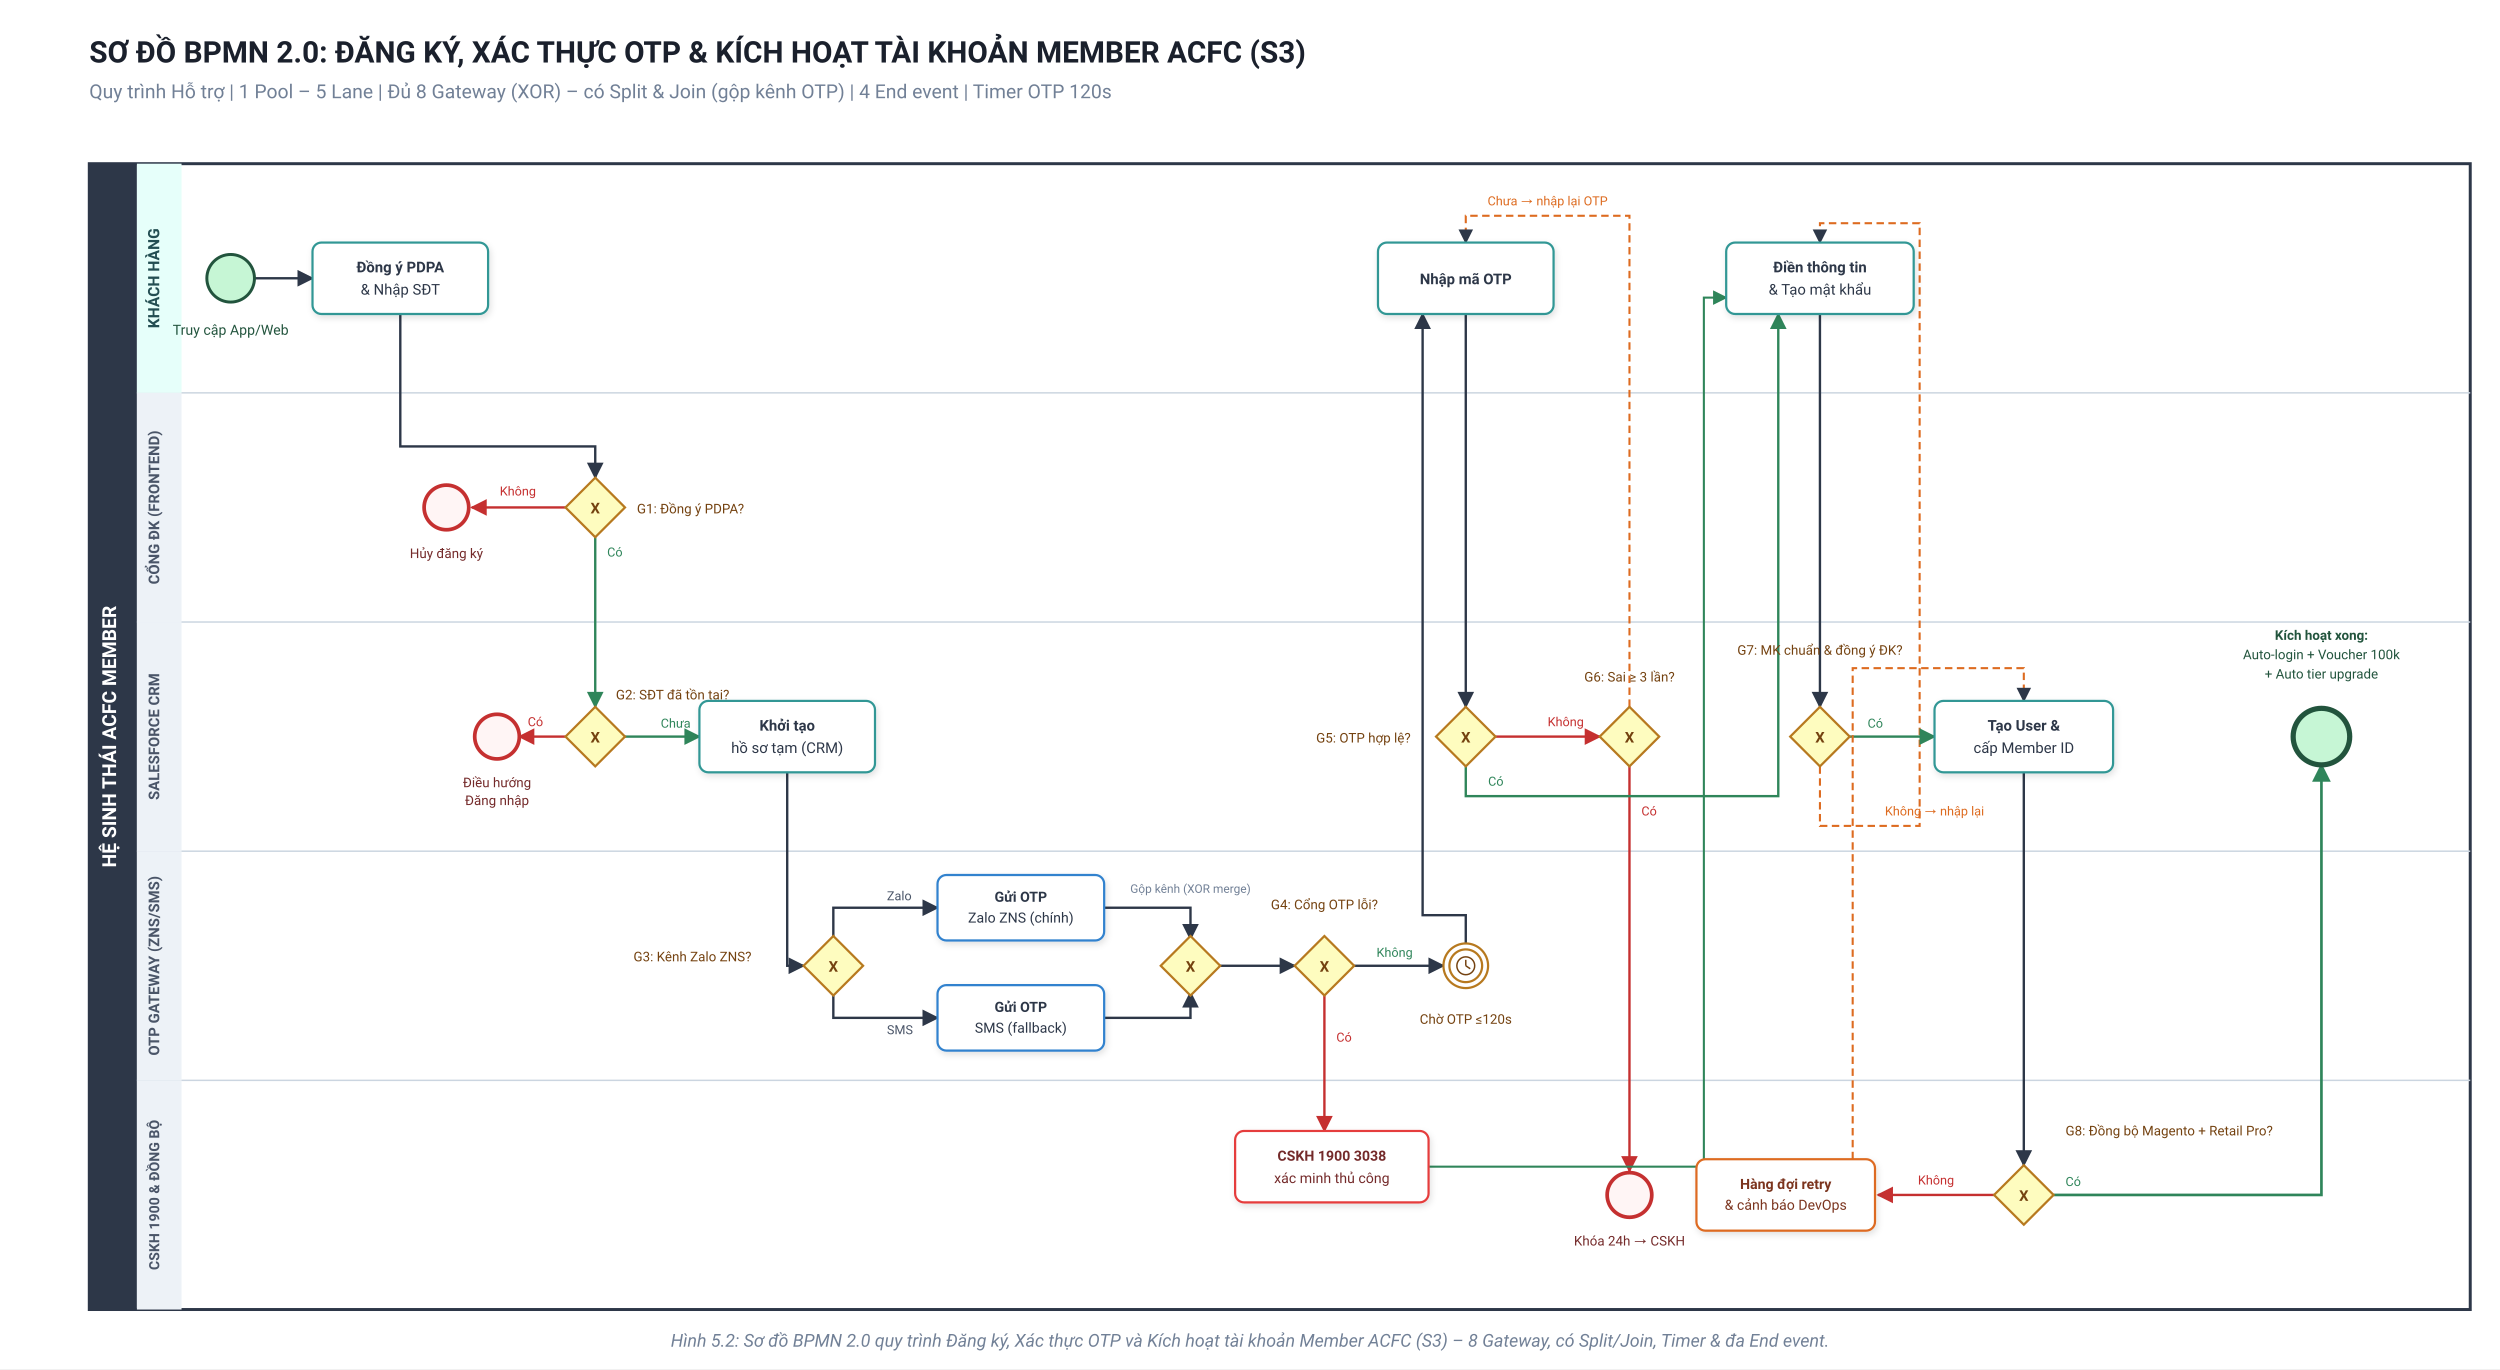
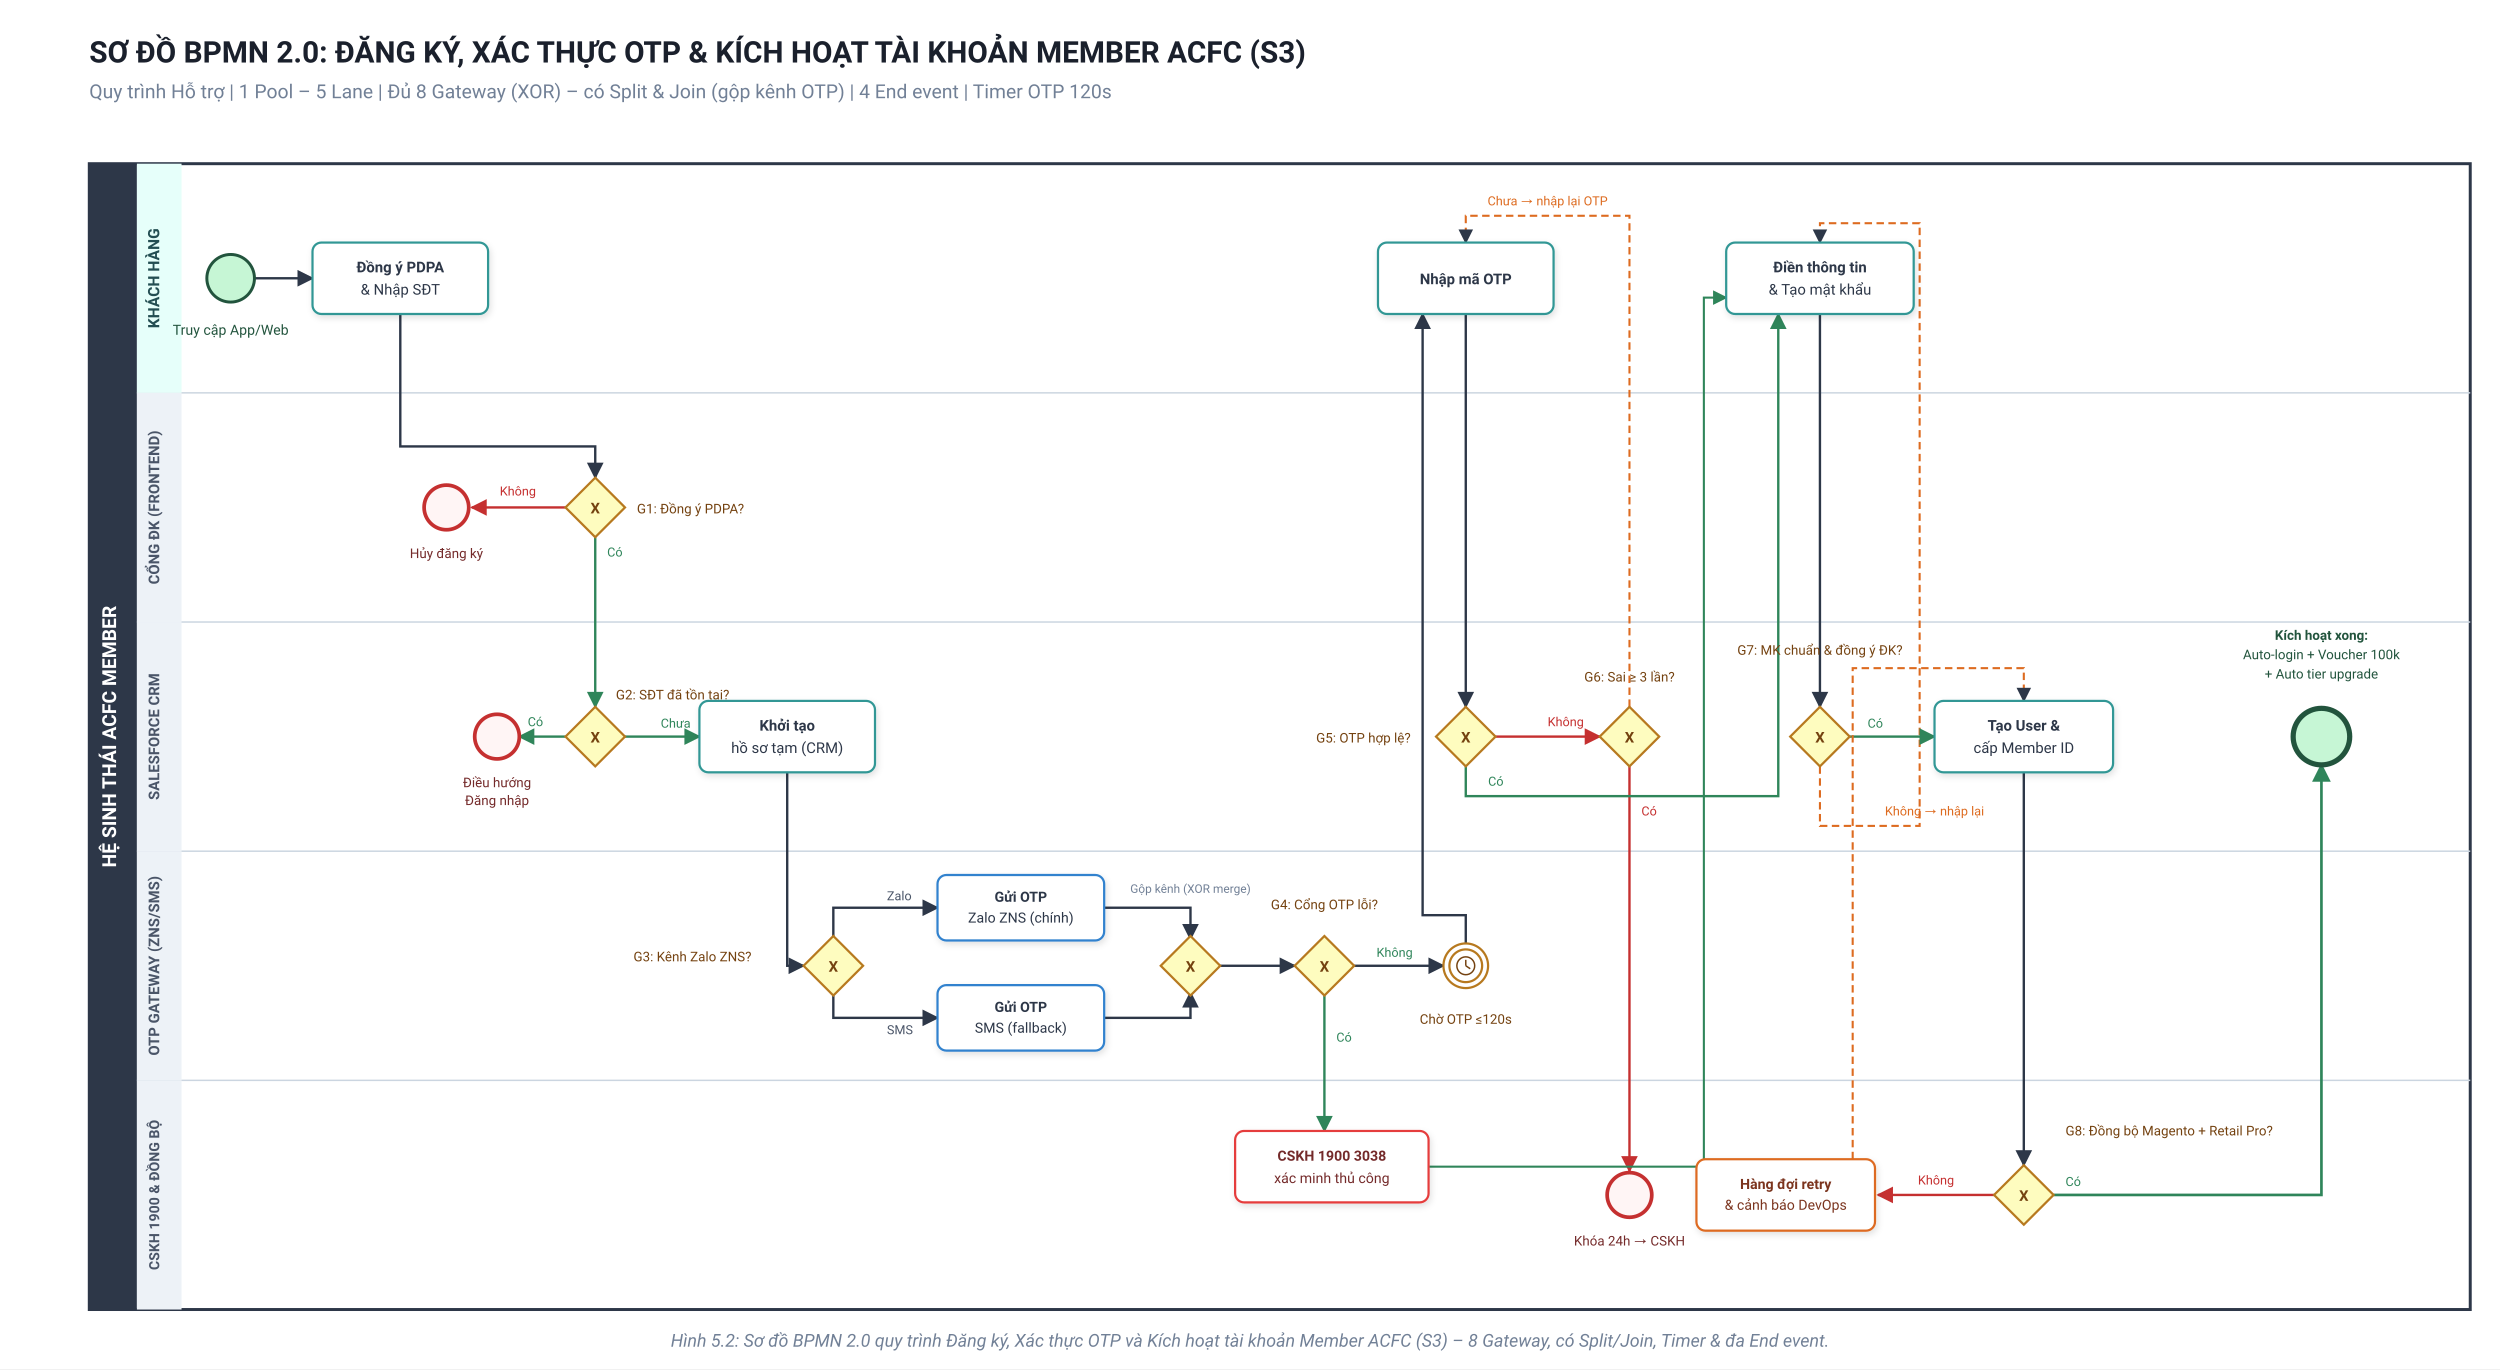
<svg xmlns="http://www.w3.org/2000/svg" width="1680" height="920" viewBox="0 0 1680 920" font-family="-apple-system, BlinkMacSystemFont, 'Segoe UI', Roboto, Helvetica, Arial, sans-serif">
  <defs>
    <marker id="arrow" viewBox="0 0 10 10" refX="9" refY="5" markerWidth="7" markerHeight="7" orient="auto">
      <path d="M 0 0 L 10 5 L 0 10 z" fill="#2d3748" />
    </marker>
    <marker id="arrowG" viewBox="0 0 10 10" refX="9" refY="5" markerWidth="7" markerHeight="7" orient="auto">
      <path d="M 0 0 L 10 5 L 0 10 z" fill="#2f855a" />
    </marker>
    <marker id="arrowR" viewBox="0 0 10 10" refX="9" refY="5" markerWidth="7" markerHeight="7" orient="auto">
      <path d="M 0 0 L 10 5 L 0 10 z" fill="#c53030" />
    </marker>
    <filter id="sh" x="-6%" y="-6%" width="112%" height="118%" filterUnits="userSpaceOnUse">
      <feDropShadow dx="1" dy="2" stdDeviation="2" flood-color="#000" flood-opacity="0.12" />
    </filter>
  </defs>
  <rect width="1680" height="920" fill="#ffffff" />
  <text x="60" y="42" font-size="20" font-weight="bold" fill="#1a202c">SƠ ĐỒ BPMN 2.0: ĐĂNG KÝ, XÁC THỰC OTP &amp; KÍCH HOẠT TÀI KHOẢN MEMBER ACFC (S3)</text>
  <text x="60" y="66" font-size="13" fill="#718096">Quy trình Hỗ trợ | 1 Pool – 5 Lane | Đủ 8 Gateway (XOR) – có Split &amp; Join (gộp kênh OTP) | 4 End event | Timer OTP 120s</text>
  <rect x="60" y="110" width="1600" height="770" fill="#ffffff" stroke="#2d3748" stroke-width="2" />
  <rect x="60" y="110" width="32" height="770" fill="#2d3748" />
  <text x="78" y="495" font-size="13" font-weight="bold" fill="#ffffff" transform="rotate(-90 78 495)" text-anchor="middle">HỆ SINH THÁI ACFC MEMBER</text>
  <line x1="92" y1="264" x2="1660" y2="264" stroke="#cbd5e0" stroke-width="1" />
  <line x1="92" y1="418" x2="1660" y2="418" stroke="#cbd5e0" stroke-width="1" />
  <line x1="92" y1="572" x2="1660" y2="572" stroke="#cbd5e0" stroke-width="1" />
  <line x1="92" y1="726" x2="1660" y2="726" stroke="#cbd5e0" stroke-width="1" />
  <rect x="92" y="110" width="30" height="154" fill="#e6fffa" />
  <text x="107" y="187" font-size="10.5" font-weight="bold" fill="#234e52" transform="rotate(-90 107 187)" text-anchor="middle">KHÁCH HÀNG</text>
  <rect x="92" y="264" width="30" height="154" fill="#edf2f7" />
  <text x="107" y="341" font-size="10" font-weight="bold" fill="#4a5568" transform="rotate(-90 107 341)" text-anchor="middle">CỔNG ĐK (FRONTEND)</text>
  <rect x="92" y="418" width="30" height="154" fill="#edf2f7" />
  <text x="107" y="495" font-size="10" font-weight="bold" fill="#4a5568" transform="rotate(-90 107 495)" text-anchor="middle">SALESFORCE CRM</text>
  <rect x="92" y="572" width="30" height="154" fill="#edf2f7" />
  <text x="107" y="649" font-size="10" font-weight="bold" fill="#4a5568" transform="rotate(-90 107 649)" text-anchor="middle">OTP GATEWAY (ZNS/SMS)</text>
  <rect x="92" y="726" width="30" height="154" fill="#edf2f7" />
  <text x="107" y="803" font-size="9.5" font-weight="bold" fill="#4a5568" transform="rotate(-90 107 803)" text-anchor="middle">CSKH 1900 &amp; ĐỒNG BỘ</text>
  <line x1="171" y1="187" x2="210" y2="187" stroke="#2d3748" stroke-width="1.6" marker-end="url(#arrow)" />
  <path d="M 269 211 L 269 300 L 400 300 L 400 321" fill="none" stroke="#2d3748" stroke-width="1.6" marker-end="url(#arrow)" />
  <line x1="380" y1="341" x2="317" y2="341" stroke="#c53030" stroke-width="1.6" marker-end="url(#arrowR)" />
  <line x1="400" y1="361" x2="400" y2="475" stroke="#2f855a" stroke-width="1.6" marker-end="url(#arrowG)" />
-   <line x1="380" y1="495" x2="349" y2="495" stroke="#c53030" stroke-width="1.6" marker-end="url(#arrowR)" />
+   <line x1="380" y1="495" x2="349" y2="495" stroke="#2f855a" stroke-width="1.6" marker-end="url(#arrowG)" />
  <line x1="420" y1="495" x2="470" y2="495" stroke="#2f855a" stroke-width="1.6" marker-end="url(#arrowG)" />
  <path d="M 529 519 L 529 649 L 540 649" fill="none" stroke="#2d3748" stroke-width="1.6" marker-end="url(#arrow)" />
  <path d="M 560 629 L 560 610 L 630 610" fill="none" stroke="#2d3748" stroke-width="1.6" marker-end="url(#arrow)" />
  <path d="M 560 669 L 560 684 L 630 684" fill="none" stroke="#2d3748" stroke-width="1.6" marker-end="url(#arrow)" />
  <path d="M 742 610 L 800 610 L 800 631" fill="none" stroke="#2d3748" stroke-width="1.6" marker-end="url(#arrow)" />
  <path d="M 742 684 L 800 684 L 800 667" fill="none" stroke="#2d3748" stroke-width="1.6" marker-end="url(#arrow)" />
  <line x1="820" y1="649" x2="870" y2="649" stroke="#2d3748" stroke-width="1.6" marker-end="url(#arrow)" />
-   <path d="M 890 669 L 890 760" fill="none" stroke="#c53030" stroke-width="1.6" marker-end="url(#arrowR)" />
+   <path d="M 890 669 L 890 760" fill="none" stroke="#2f855a" stroke-width="1.6" marker-end="url(#arrowG)" />
  <line x1="910" y1="649" x2="970" y2="649" stroke="#2d3748" stroke-width="1.6" marker-end="url(#arrow)" />
  <path d="M 985 634 L 985 615 L 956 615 L 956 211" fill="none" stroke="#2d3748" stroke-width="1.6" marker-end="url(#arrow)" />
  <line x1="985" y1="211" x2="985" y2="475" stroke="#2d3748" stroke-width="1.6" marker-end="url(#arrow)" />
  <line x1="1005" y1="495" x2="1075" y2="495" stroke="#c53030" stroke-width="1.6" marker-end="url(#arrowR)" />
  <path d="M 1095 515 L 1095 787" fill="none" stroke="#c53030" stroke-width="1.6" marker-end="url(#arrowR)" />
  <path d="M 1095 475 L 1095 145 L 985 145 L 985 163" fill="none" stroke="#dd6b20" stroke-width="1.4" stroke-dasharray="5 3" marker-end="url(#arrow)" />
  <path d="M 985 515 L 985 535 L 1195 535 L 1195 211" fill="none" stroke="#2f855a" stroke-width="1.6" marker-end="url(#arrowG)" />
  <path d="M 960 784 L 1145 784 L 1145 200 L 1160 200" fill="none" stroke="#2f855a" stroke-width="1.4" marker-end="url(#arrowG)" />
  <line x1="1223" y1="211" x2="1223" y2="475" stroke="#2d3748" stroke-width="1.6" marker-end="url(#arrow)" />
  <path d="M 1223 515 L 1223 555 L 1290 555 L 1290 150 L 1223 150 L 1223 163" fill="none" stroke="#dd6b20" stroke-width="1.4" stroke-dasharray="5 3" marker-end="url(#arrow)" />
  <path d="M 1243 495 L 1300 495" fill="none" stroke="#2f855a" stroke-width="1.6" marker-end="url(#arrowG)" />
  <path d="M 1360 519 L 1360 783" fill="none" stroke="#2d3748" stroke-width="1.6" marker-end="url(#arrow)" />
  <line x1="1340" y1="803" x2="1262" y2="803" stroke="#c53030" stroke-width="1.6" marker-end="url(#arrowR)" />
  <path d="M 1245 779 L 1245 449 L 1360 449 L 1360 471" fill="none" stroke="#dd6b20" stroke-width="1.4" stroke-dasharray="5 3" marker-end="url(#arrow)" />
  <path d="M 1380 803 L 1560 803 L 1560 514" fill="none" stroke="#2f855a" stroke-width="1.8" marker-end="url(#arrowG)" />
  <circle cx="155" cy="187" r="16" fill="#c6f6d5" stroke="#22543d" stroke-width="2" />
  <text x="155" y="225" font-size="9.5" fill="#22543d" text-anchor="middle">Truy cập App/Web</text>
  <rect x="210" y="163" width="118" height="48" rx="6" fill="#ffffff" stroke="#319795" stroke-width="1.5" filter="url(#sh)" />
  <text x="269" y="183" font-size="10" font-weight="bold" fill="#2d3748" text-anchor="middle">Đồng ý PDPA</text>
  <text x="269" y="198" font-size="10" fill="#2d3748" text-anchor="middle">&amp; Nhập SĐT</text>
  <polygon points="400,321 420,341 400,361 380,341" fill="#fefcbf" stroke="#b7791f" stroke-width="1.5" />
  <text x="400" y="345" font-size="10" font-weight="bold" fill="#744210" text-anchor="middle">X</text>
  <text x="428" y="345" font-size="9" fill="#744210" text-anchor="start">G1: Đồng ý PDPA?</text>
  <text x="348" y="333" font-size="8.5" fill="#c53030" text-anchor="middle">Không</text>
  <text x="408" y="374" font-size="8.5" fill="#2f855a">Có</text>
  <circle cx="300" cy="341" r="15" fill="#fff5f5" stroke="#c53030" stroke-width="2.5" />
  <text x="300" y="375" font-size="9" fill="#742a2a" text-anchor="middle">Hủy đăng ký</text>
  <polygon points="400,475 420,495 400,515 380,495" fill="#fefcbf" stroke="#b7791f" stroke-width="1.5" />
  <text x="400" y="499" font-size="10" font-weight="bold" fill="#744210" text-anchor="middle">X</text>
  <text x="452" y="470" font-size="9" fill="#744210" text-anchor="middle">G2: SĐT đã tồn tại?</text>
-   <text x="365" y="488" font-size="8.5" fill="#c53030" text-anchor="end">Có</text>
+   <text x="365" y="488" font-size="8.5" fill="#2f855a" text-anchor="end">Có</text>
  <text x="444" y="489" font-size="8.5" fill="#2f855a">Chưa</text>
  <circle cx="334" cy="495" r="15" fill="#fff5f5" stroke="#c53030" stroke-width="2.5" />
  <text x="334" y="529" font-size="9" fill="#742a2a" text-anchor="middle">Điều hướng</text>
  <text x="334" y="541" font-size="9" fill="#742a2a" text-anchor="middle">Đăng nhập</text>
  <rect x="470" y="471" width="118" height="48" rx="6" fill="#ffffff" stroke="#319795" stroke-width="1.5" filter="url(#sh)" />
  <text x="529" y="491" font-size="10" font-weight="bold" fill="#2d3748" text-anchor="middle">Khởi tạo</text>
  <text x="529" y="506" font-size="10" fill="#2d3748" text-anchor="middle">hồ sơ tạm (CRM)</text>
  <polygon points="560,629 580,649 560,669 540,649" fill="#fefcbf" stroke="#b7791f" stroke-width="1.5" />
  <text x="560" y="653" font-size="10" font-weight="bold" fill="#744210" text-anchor="middle">X</text>
  <text x="505" y="646" font-size="9" fill="#744210" text-anchor="end">G3: Kênh Zalo ZNS?</text>
  <text x="596" y="605" font-size="8.5" fill="#4a5568">Zalo</text>
  <text x="596" y="695" font-size="8.5" fill="#4a5568">SMS</text>
  <rect x="630" y="588" width="112" height="44" rx="6" fill="#ffffff" stroke="#3182ce" stroke-width="1.5" filter="url(#sh)" />
  <text x="686" y="606" font-size="9.5" font-weight="bold" fill="#2d3748" text-anchor="middle">Gửi OTP</text>
  <text x="686" y="620" font-size="9.5" fill="#2d3748" text-anchor="middle">Zalo ZNS (chính)</text>
  <rect x="630" y="662" width="112" height="44" rx="6" fill="#ffffff" stroke="#3182ce" stroke-width="1.5" filter="url(#sh)" />
  <text x="686" y="680" font-size="9.5" font-weight="bold" fill="#2d3748" text-anchor="middle">Gửi OTP</text>
  <text x="686" y="694" font-size="9.5" fill="#2d3748" text-anchor="middle">SMS (fallback)</text>
  <polygon points="800,629 820,649 800,669 780,649" fill="#fefcbf" stroke="#b7791f" stroke-width="1.5" />
  <text x="800" y="653" font-size="10" font-weight="bold" fill="#744210" text-anchor="middle">X</text>
  <text x="800" y="600" font-size="8" fill="#718096" text-anchor="middle">Gộp kênh (XOR merge)</text>
  <polygon points="890,629 910,649 890,669 870,649" fill="#fefcbf" stroke="#b7791f" stroke-width="1.5" />
  <text x="890" y="653" font-size="10" font-weight="bold" fill="#744210" text-anchor="middle">X</text>
  <text x="890" y="611" font-size="9" fill="#744210" text-anchor="middle">G4: Cổng OTP lỗi?</text>
-   <text x="898" y="700" font-size="8.5" fill="#c53030">Có</text>
+   <text x="898" y="700" font-size="8.5" fill="#2f855a">Có</text>
  <text x="925" y="643" font-size="8.5" fill="#2f855a">Không</text>
  <rect x="830" y="760" width="130" height="48" rx="6" fill="#ffffff" stroke="#e53e3e" stroke-width="1.5" filter="url(#sh)" />
  <text x="895" y="780" font-size="9.5" font-weight="bold" fill="#742a2a" text-anchor="middle">CSKH 1900 3038</text>
  <text x="895" y="795" font-size="9.5" fill="#742a2a" text-anchor="middle">xác minh thủ công</text>
  <circle cx="985" cy="649" r="15" fill="#ffffff" stroke="#b7791f" stroke-width="1.5" />
  <circle cx="985" cy="649" r="11" fill="#ffffff" stroke="#b7791f" stroke-width="1.5" />
  <circle cx="985" cy="649" r="6" fill="none" stroke="#744210" stroke-width="1" />
  <line x1="985" y1="649" x2="985" y2="645" stroke="#744210" stroke-width="1" />
  <line x1="985" y1="649" x2="988" y2="651" stroke="#744210" stroke-width="1" />
  <text x="985" y="688" font-size="9" fill="#744210" text-anchor="middle">Chờ OTP ≤120s</text>
  <rect x="926" y="163" width="118" height="48" rx="6" fill="#ffffff" stroke="#319795" stroke-width="1.5" filter="url(#sh)" />
  <text x="985" y="191" font-size="10" font-weight="bold" fill="#2d3748" text-anchor="middle">Nhập mã OTP</text>
  <polygon points="985,475 1005,495 985,515 965,495" fill="#fefcbf" stroke="#b7791f" stroke-width="1.5" />
  <text x="985" y="499" font-size="10" font-weight="bold" fill="#744210" text-anchor="middle">X</text>
  <text x="948" y="499" font-size="9" fill="#744210" text-anchor="end">G5: OTP hợp lệ?</text>
  <text x="1040" y="488" font-size="8.5" fill="#c53030">Không</text>
  <text x="1000" y="528" font-size="8.5" fill="#2f855a">Có</text>
  <polygon points="1095,475 1115,495 1095,515 1075,495" fill="#fefcbf" stroke="#b7791f" stroke-width="1.5" />
  <text x="1095" y="499" font-size="10" font-weight="bold" fill="#744210" text-anchor="middle">X</text>
  <text x="1095" y="458" font-size="9" fill="#744210" text-anchor="middle">G6: Sai ≥ 3 lần?</text>
  <text x="1103" y="548" font-size="8.5" fill="#c53030">Có</text>
  <text x="1040" y="138" font-size="8.5" fill="#dd6b20" text-anchor="middle">Chưa → nhập lại OTP</text>
  <circle cx="1095" cy="803" r="15" fill="#fff5f5" stroke="#c53030" stroke-width="2.5" />
  <text x="1095" y="837" font-size="9" fill="#742a2a" text-anchor="middle">Khóa 24h → CSKH</text>
  <rect x="1160" y="163" width="126" height="48" rx="6" fill="#ffffff" stroke="#319795" stroke-width="1.5" filter="url(#sh)" />
  <text x="1223" y="183" font-size="10" font-weight="bold" fill="#2d3748" text-anchor="middle">Điền thông tin</text>
  <text x="1223" y="198" font-size="10" fill="#2d3748" text-anchor="middle">&amp; Tạo mật khẩu</text>
  <polygon points="1223,475 1243,495 1223,515 1203,495" fill="#fefcbf" stroke="#b7791f" stroke-width="1.5" />
  <text x="1223" y="499" font-size="10" font-weight="bold" fill="#744210" text-anchor="middle">X</text>
  <text x="1223" y="440" font-size="9" fill="#744210" text-anchor="middle">G7: MK chuẩn &amp; đồng ý ĐK?</text>
  <text x="1300" y="548" font-size="8.5" fill="#dd6b20" text-anchor="middle">Không → nhập lại</text>
  <text x="1255" y="489" font-size="8.5" fill="#2f855a">Có</text>
  <rect x="1300" y="471" width="120" height="48" rx="6" fill="#ffffff" stroke="#319795" stroke-width="1.5" filter="url(#sh)" />
  <text x="1360" y="491" font-size="10" font-weight="bold" fill="#2d3748" text-anchor="middle">Tạo User &amp;</text>
  <text x="1360" y="506" font-size="10" fill="#2d3748" text-anchor="middle">cấp Member ID</text>
  <polygon points="1360,783 1380,803 1360,823 1340,803" fill="#fefcbf" stroke="#b7791f" stroke-width="1.5" />
  <text x="1360" y="807" font-size="10" font-weight="bold" fill="#744210" text-anchor="middle">X</text>
  <text x="1388" y="763" font-size="9" fill="#744210" text-anchor="start">G8: Đồng bộ Magento + Retail Pro?</text>
  <text x="1301" y="796" font-size="8.5" fill="#c53030" text-anchor="middle">Không</text>
  <text x="1388" y="797" font-size="8.5" fill="#2f855a">Có</text>
  <rect x="1140" y="779" width="120" height="48" rx="6" fill="#ffffff" stroke="#dd6b20" stroke-width="1.5" filter="url(#sh)" />
  <text x="1200" y="799" font-size="9.5" font-weight="bold" fill="#7b341e" text-anchor="middle">Hàng đợi retry</text>
  <text x="1200" y="813" font-size="9.5" fill="#7b341e" text-anchor="middle">&amp; cảnh báo DevOps</text>
  <circle cx="1560" cy="495" r="19" fill="#c6f6d5" stroke="#22543d" stroke-width="3.5" />
  <text x="1560" y="430" font-size="9" font-weight="bold" fill="#22543d" text-anchor="middle">Kích hoạt xong:</text>
  <text x="1560" y="443" font-size="9" fill="#22543d" text-anchor="middle">Auto-login + Voucher 100k</text>
  <text x="1560" y="456" font-size="9" fill="#22543d" text-anchor="middle">+ Auto tier upgrade</text>
  <text x="840" y="905" font-size="12" font-style="italic" fill="#718096" text-anchor="middle">Hình 5.2: Sơ đồ BPMN 2.0 quy trình Đăng ký, Xác thực OTP và Kích hoạt tài khoản Member ACFC (S3) – 8 Gateway, có Split/Join, Timer &amp; đa End event.</text>
</svg>
